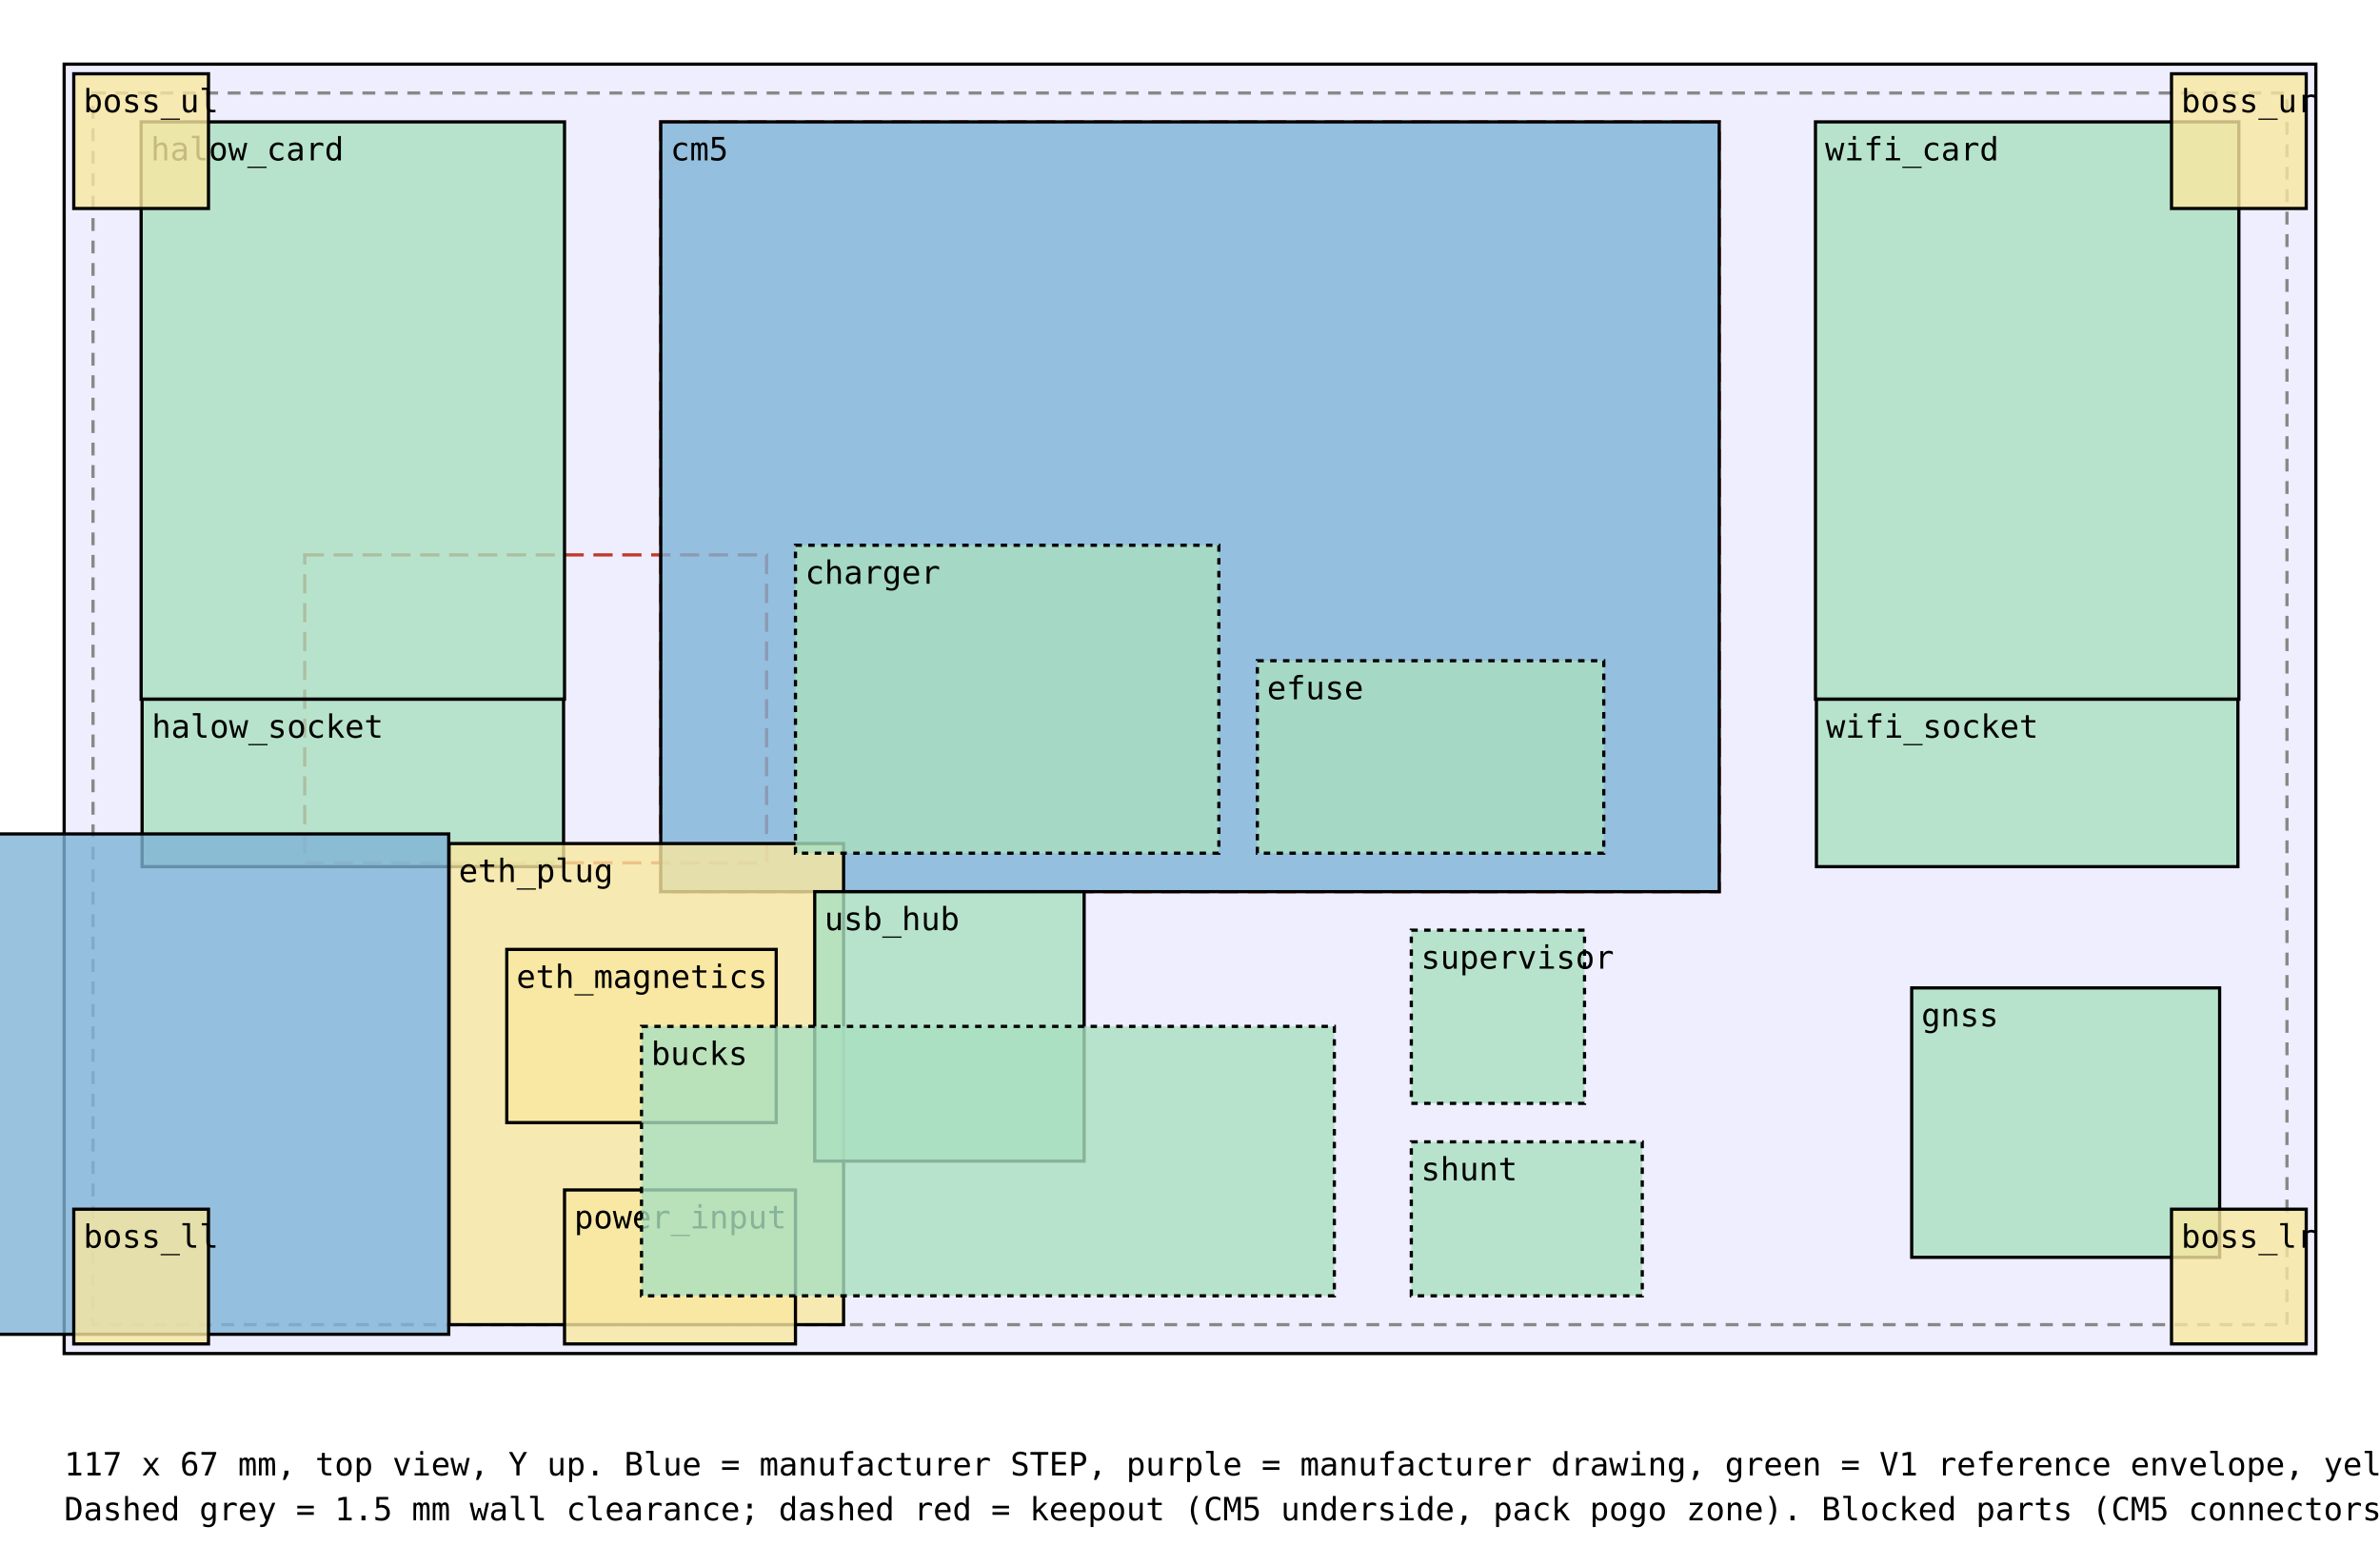
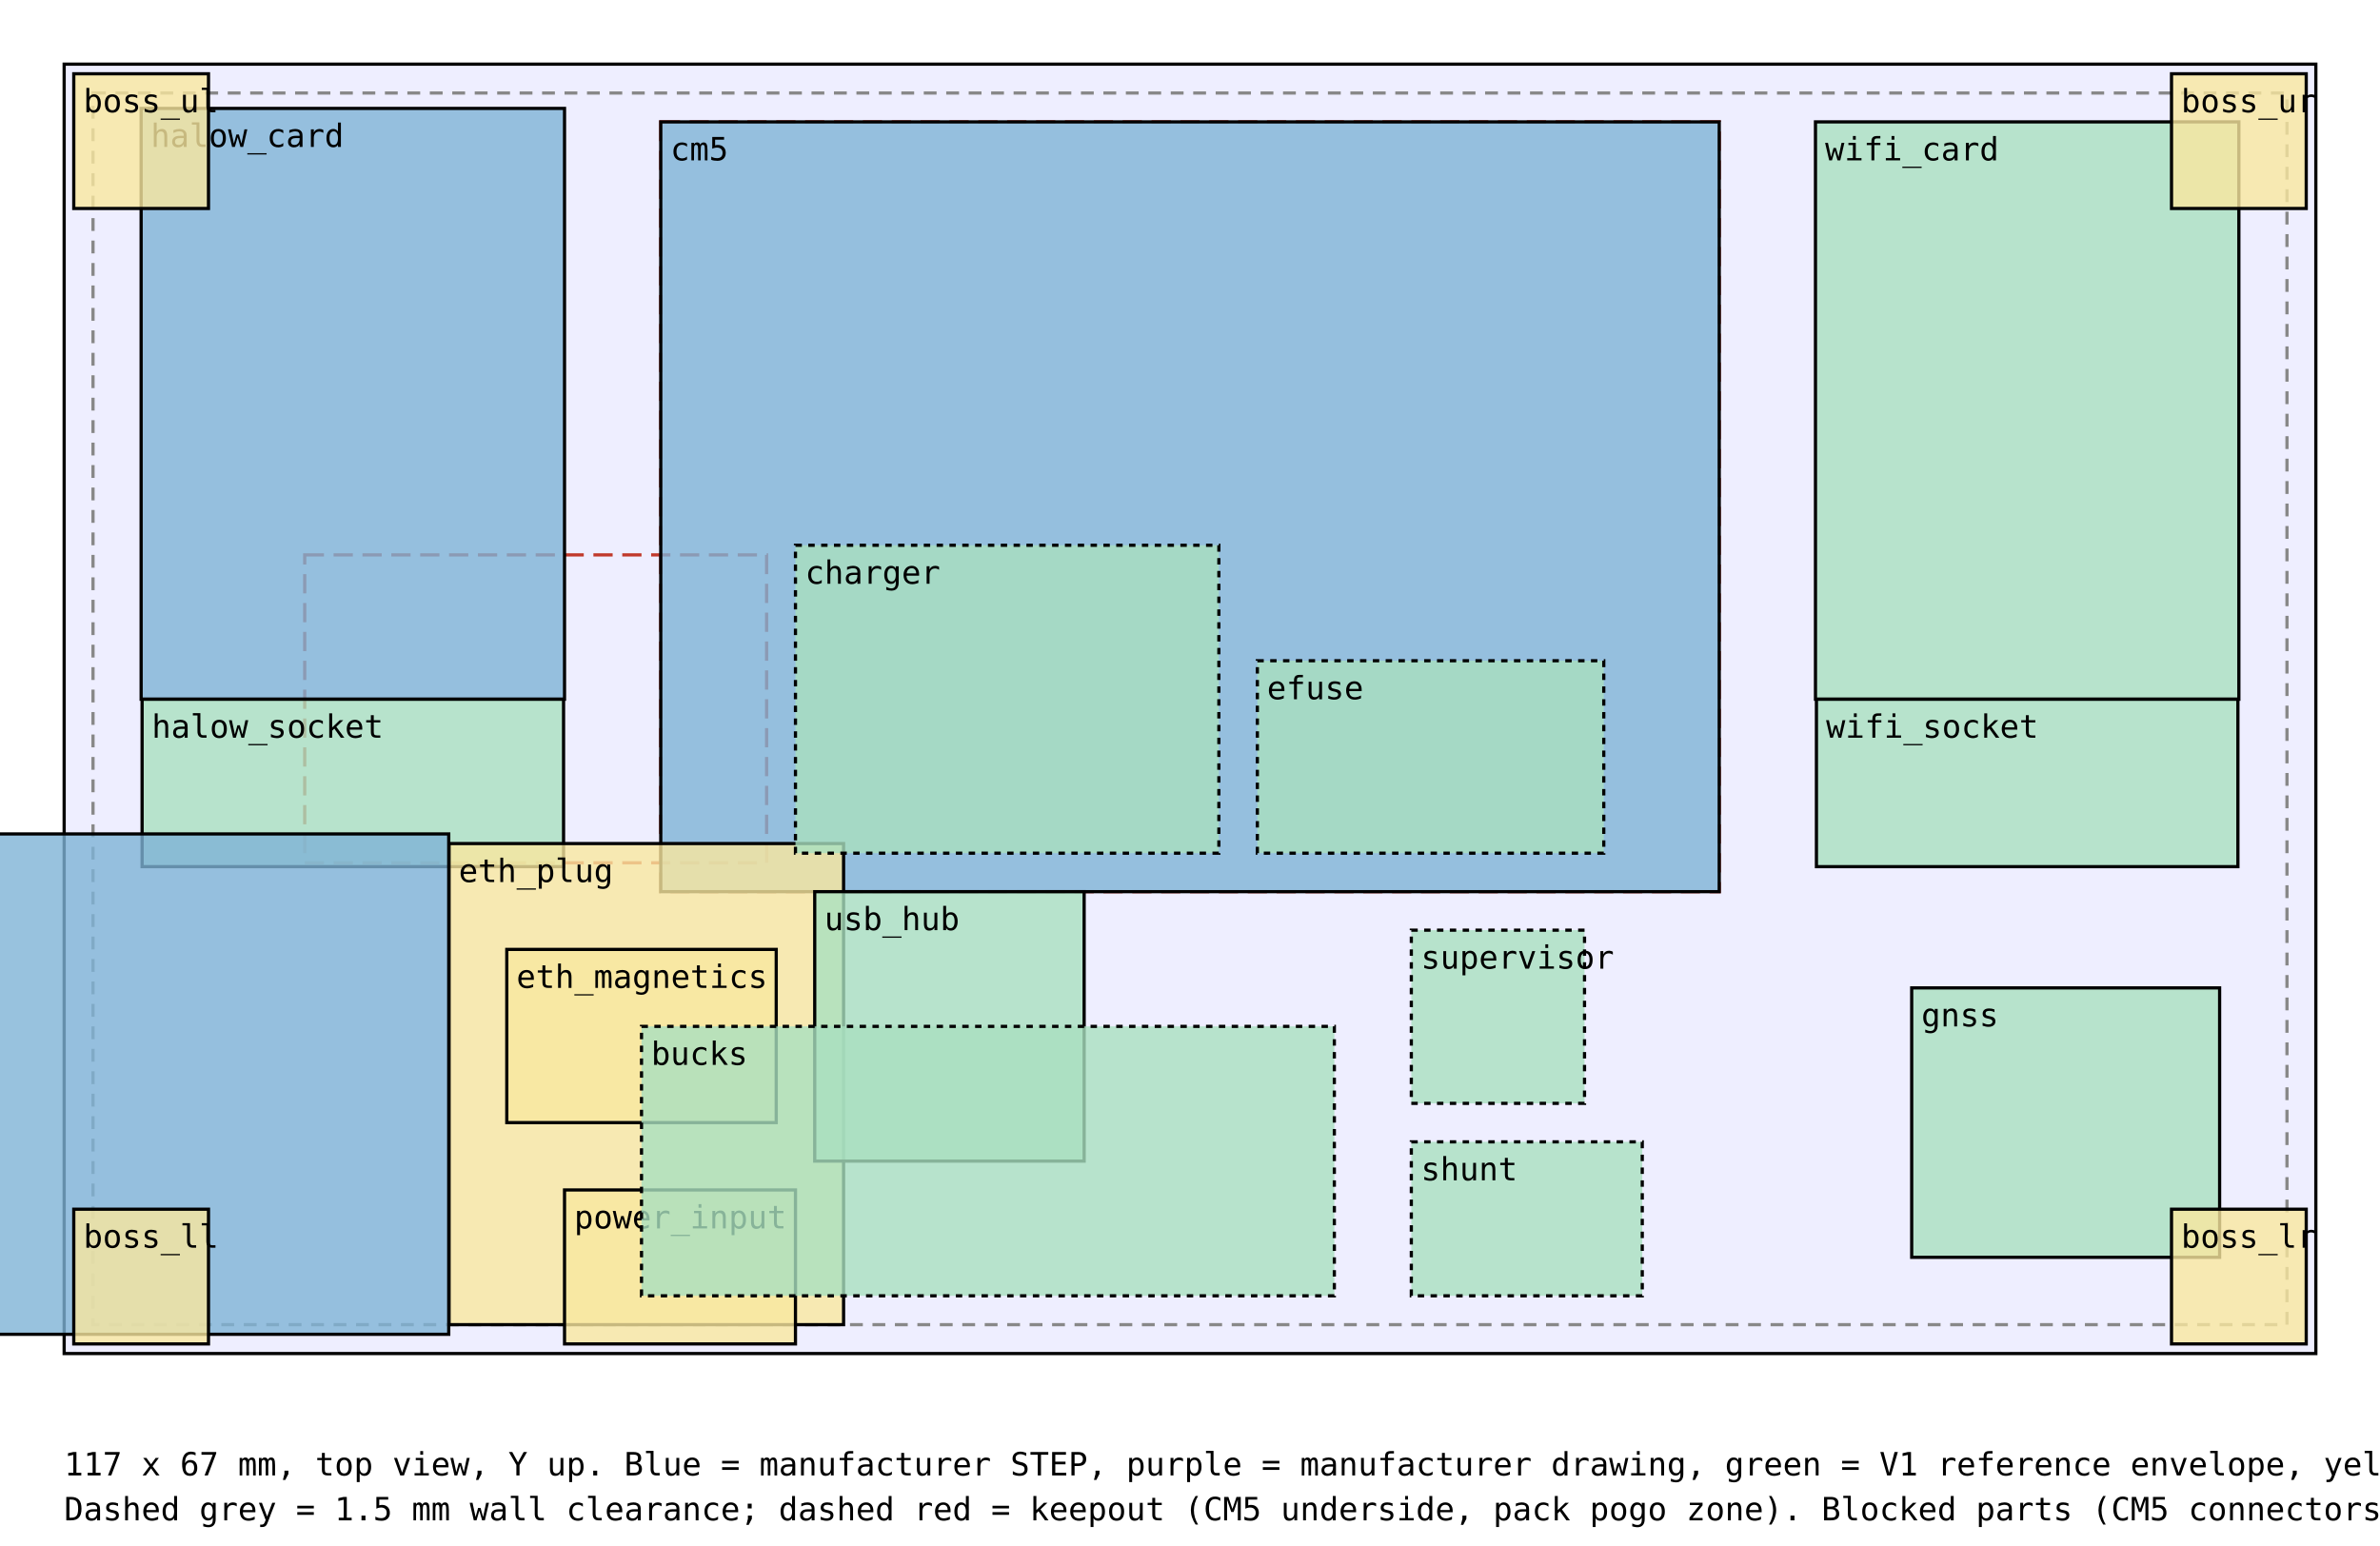
<svg xmlns="http://www.w3.org/2000/svg" width="742" height="482" font-family="monospace" font-size="10">
  <rect width="100%" height="100%" fill="white" />
  <rect x="20.0" y="20.0" width="702.0" height="402.0" fill="#eef" stroke="black" />
  <rect x="29.0" y="29.0" width="684.0" height="384.0" fill="none" stroke="#888" stroke-dasharray="4 3" />
  <rect x="206.0" y="38.0" width="330.0" height="240.0" fill="none" stroke="#c0392b" stroke-dasharray="6 3" />
  <rect x="95.0" y="173.0" width="144.0" height="96.0" fill="none" stroke="#c0392b" stroke-dasharray="6 3" />
  <rect x="206.0" y="38.0" width="330.0" height="240.0" fill="#7fb3d5" fill-opacity="0.8" stroke="black" />
  <text x="209.0" y="50.0">cm5</text>
-   <rect x="44.0" y="38.0" width="132.0" height="180.0" fill="#a9dfbf" fill-opacity="0.8" stroke="black" />
-   <text x="47.0" y="50.0">halow_card</text>
+   <rect x="44.0" y="33.8" width="132.0" height="184.2" fill="#7fb3d5" fill-opacity="0.8" stroke="black" />
+   <text x="47.0" y="45.8">halow_card</text>
  <rect x="44.3" y="218.0" width="131.4" height="52.2" fill="#a9dfbf" fill-opacity="0.8" stroke="black" />
  <text x="47.3" y="230.0">halow_socket</text>
  <rect x="566.0" y="38.0" width="132.0" height="180.0" fill="#a9dfbf" fill-opacity="0.8" stroke="black" />
  <text x="569.0" y="50.0">wifi_card</text>
  <rect x="566.3" y="218.0" width="131.4" height="52.2" fill="#a9dfbf" fill-opacity="0.8" stroke="black" />
  <text x="569.3" y="230.0">wifi_socket</text>
  <rect x="-98.8" y="260.0" width="238.7" height="156.0" fill="#7fb3d5" fill-opacity="0.8" stroke="black" />
  <text x="-95.8" y="272.0">eth_feedthrough</text>
  <rect x="140.0" y="263.0" width="123.0" height="150.0" fill="#f9e79f" fill-opacity="0.8" stroke="black" />
  <text x="143.0" y="275.0">eth_plug</text>
  <rect x="158.0" y="296.0" width="84.0" height="54.0" fill="#f9e79f" fill-opacity="0.8" stroke="black" />
  <text x="161.0" y="308.0">eth_magnetics</text>
  <rect x="176.0" y="371.0" width="72.0" height="48.0" fill="#f9e79f" fill-opacity="0.8" stroke="black" />
  <text x="179.0" y="383.0">power_input</text>
  <rect x="254.0" y="278.0" width="84.0" height="84.0" fill="#a9dfbf" fill-opacity="0.8" stroke="black" />
  <text x="257.0" y="290.0">usb_hub</text>
  <rect x="596.0" y="308.0" width="96.0" height="84.0" fill="#a9dfbf" fill-opacity="0.8" stroke="black" />
  <text x="599.0" y="320.0">gnss</text>
  <rect x="200.0" y="320.0" width="216.0" height="84.0" fill="#a9dfbf" fill-opacity="0.8" stroke="black" stroke-dasharray="2 2" />
  <text x="203.0" y="332.0">bucks</text>
  <rect x="248.0" y="170.0" width="132.0" height="96.0" fill="#a9dfbf" fill-opacity="0.8" stroke="black" stroke-dasharray="2 2" />
  <text x="251.0" y="182.0">charger</text>
  <rect x="392.0" y="206.0" width="108.0" height="60.0" fill="#a9dfbf" fill-opacity="0.8" stroke="black" stroke-dasharray="2 2" />
  <text x="395.0" y="218.0">efuse</text>
  <rect x="440.0" y="356.0" width="72.0" height="48.0" fill="#a9dfbf" fill-opacity="0.8" stroke="black" stroke-dasharray="2 2" />
  <text x="443.0" y="368.0">shunt</text>
  <rect x="440.0" y="290.0" width="54.0" height="54.0" fill="#a9dfbf" fill-opacity="0.8" stroke="black" stroke-dasharray="2 2" />
  <text x="443.0" y="302.0">supervisor</text>
  <rect x="23.0" y="377.0" width="42.0" height="42.0" fill="#f9e79f" fill-opacity="0.8" stroke="black" />
  <text x="26.0" y="389.0">boss_ll</text>
  <rect x="677.0" y="377.0" width="42.0" height="42.0" fill="#f9e79f" fill-opacity="0.8" stroke="black" />
  <text x="680.0" y="389.0">boss_lr</text>
  <rect x="23.0" y="23.0" width="42.0" height="42.0" fill="#f9e79f" fill-opacity="0.8" stroke="black" />
  <text x="26.0" y="35.0">boss_ul</text>
  <rect x="677.0" y="23.0" width="42.0" height="42.0" fill="#f9e79f" fill-opacity="0.8" stroke="black" />
  <text x="680.0" y="35.0">boss_ur</text>
  <text x="20.0" y="460.0">117 x 67 mm, top view, Y up. Blue = manufacturer STEP, purple = manufacturer drawing, green = V1 reference envelope, yellow = assumption; dotted outline = bottom side.</text>
  <text x="20.0" y="474.0">Dashed grey = 1.5 mm wall clearance; dashed red = keepout (CM5 underside, pack pogo zone). Blocked parts (CM5 connectors, load switches, RF bulkheads) not drawn.</text>
</svg>
